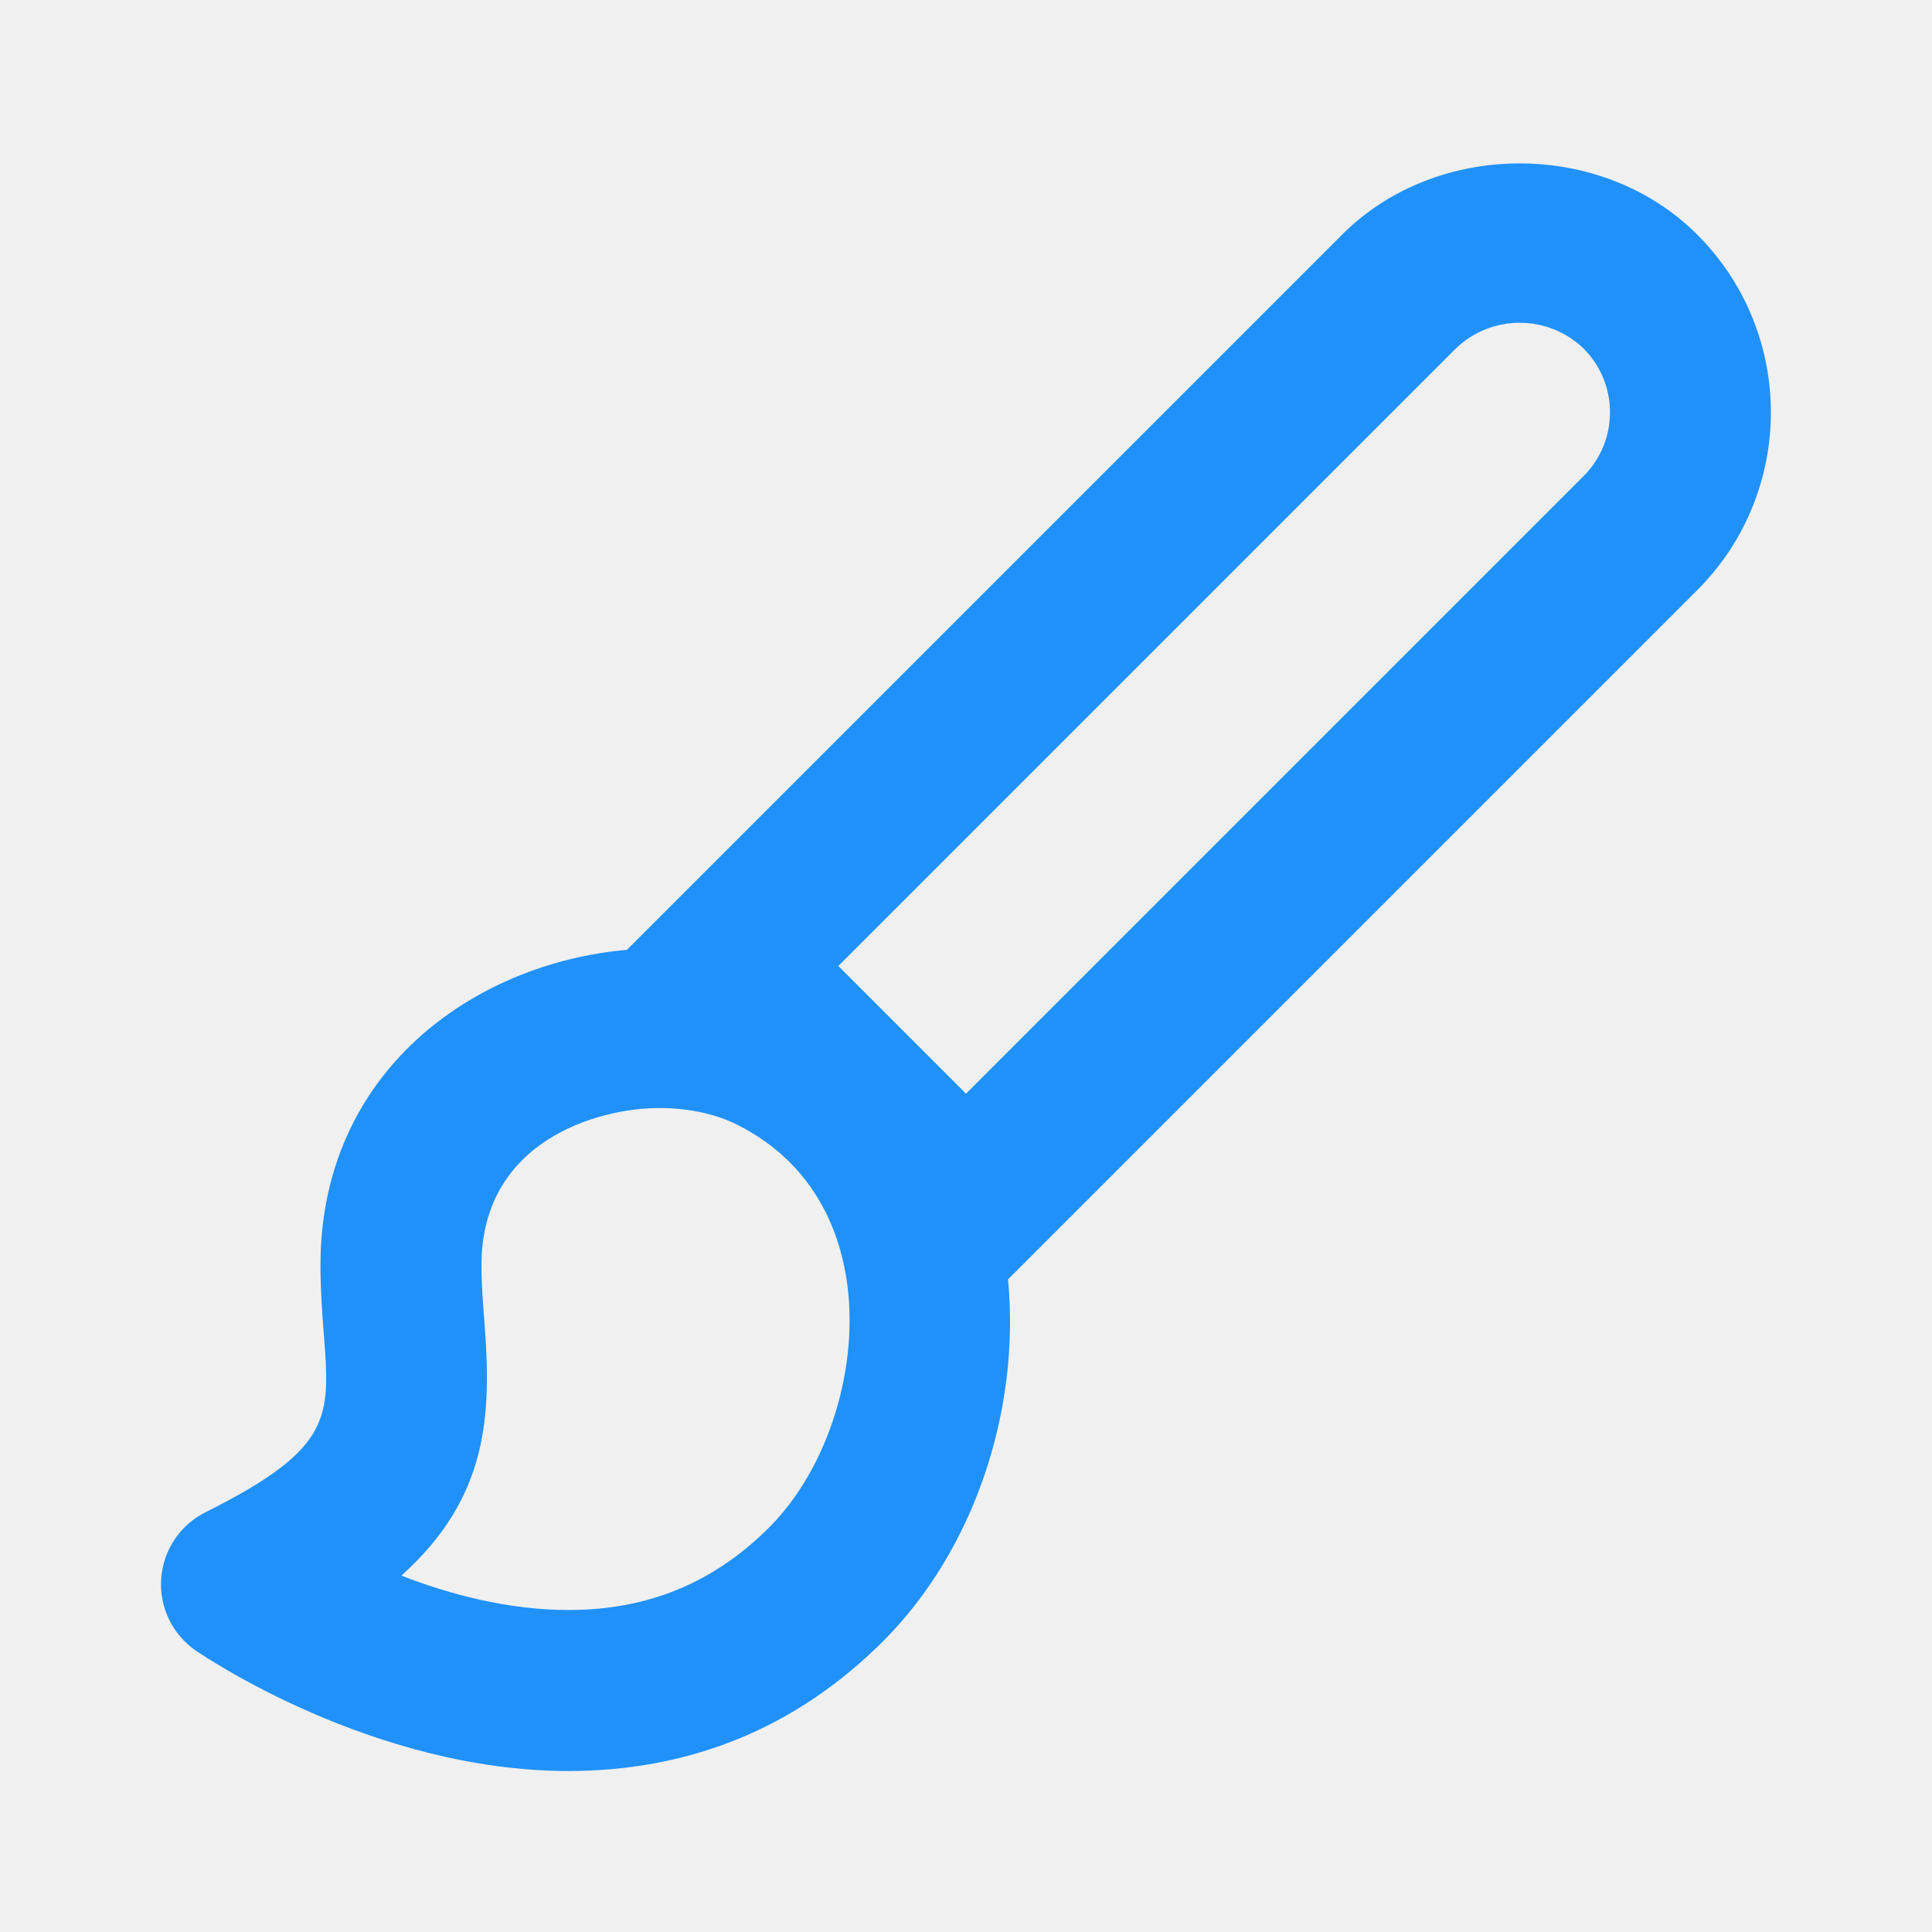
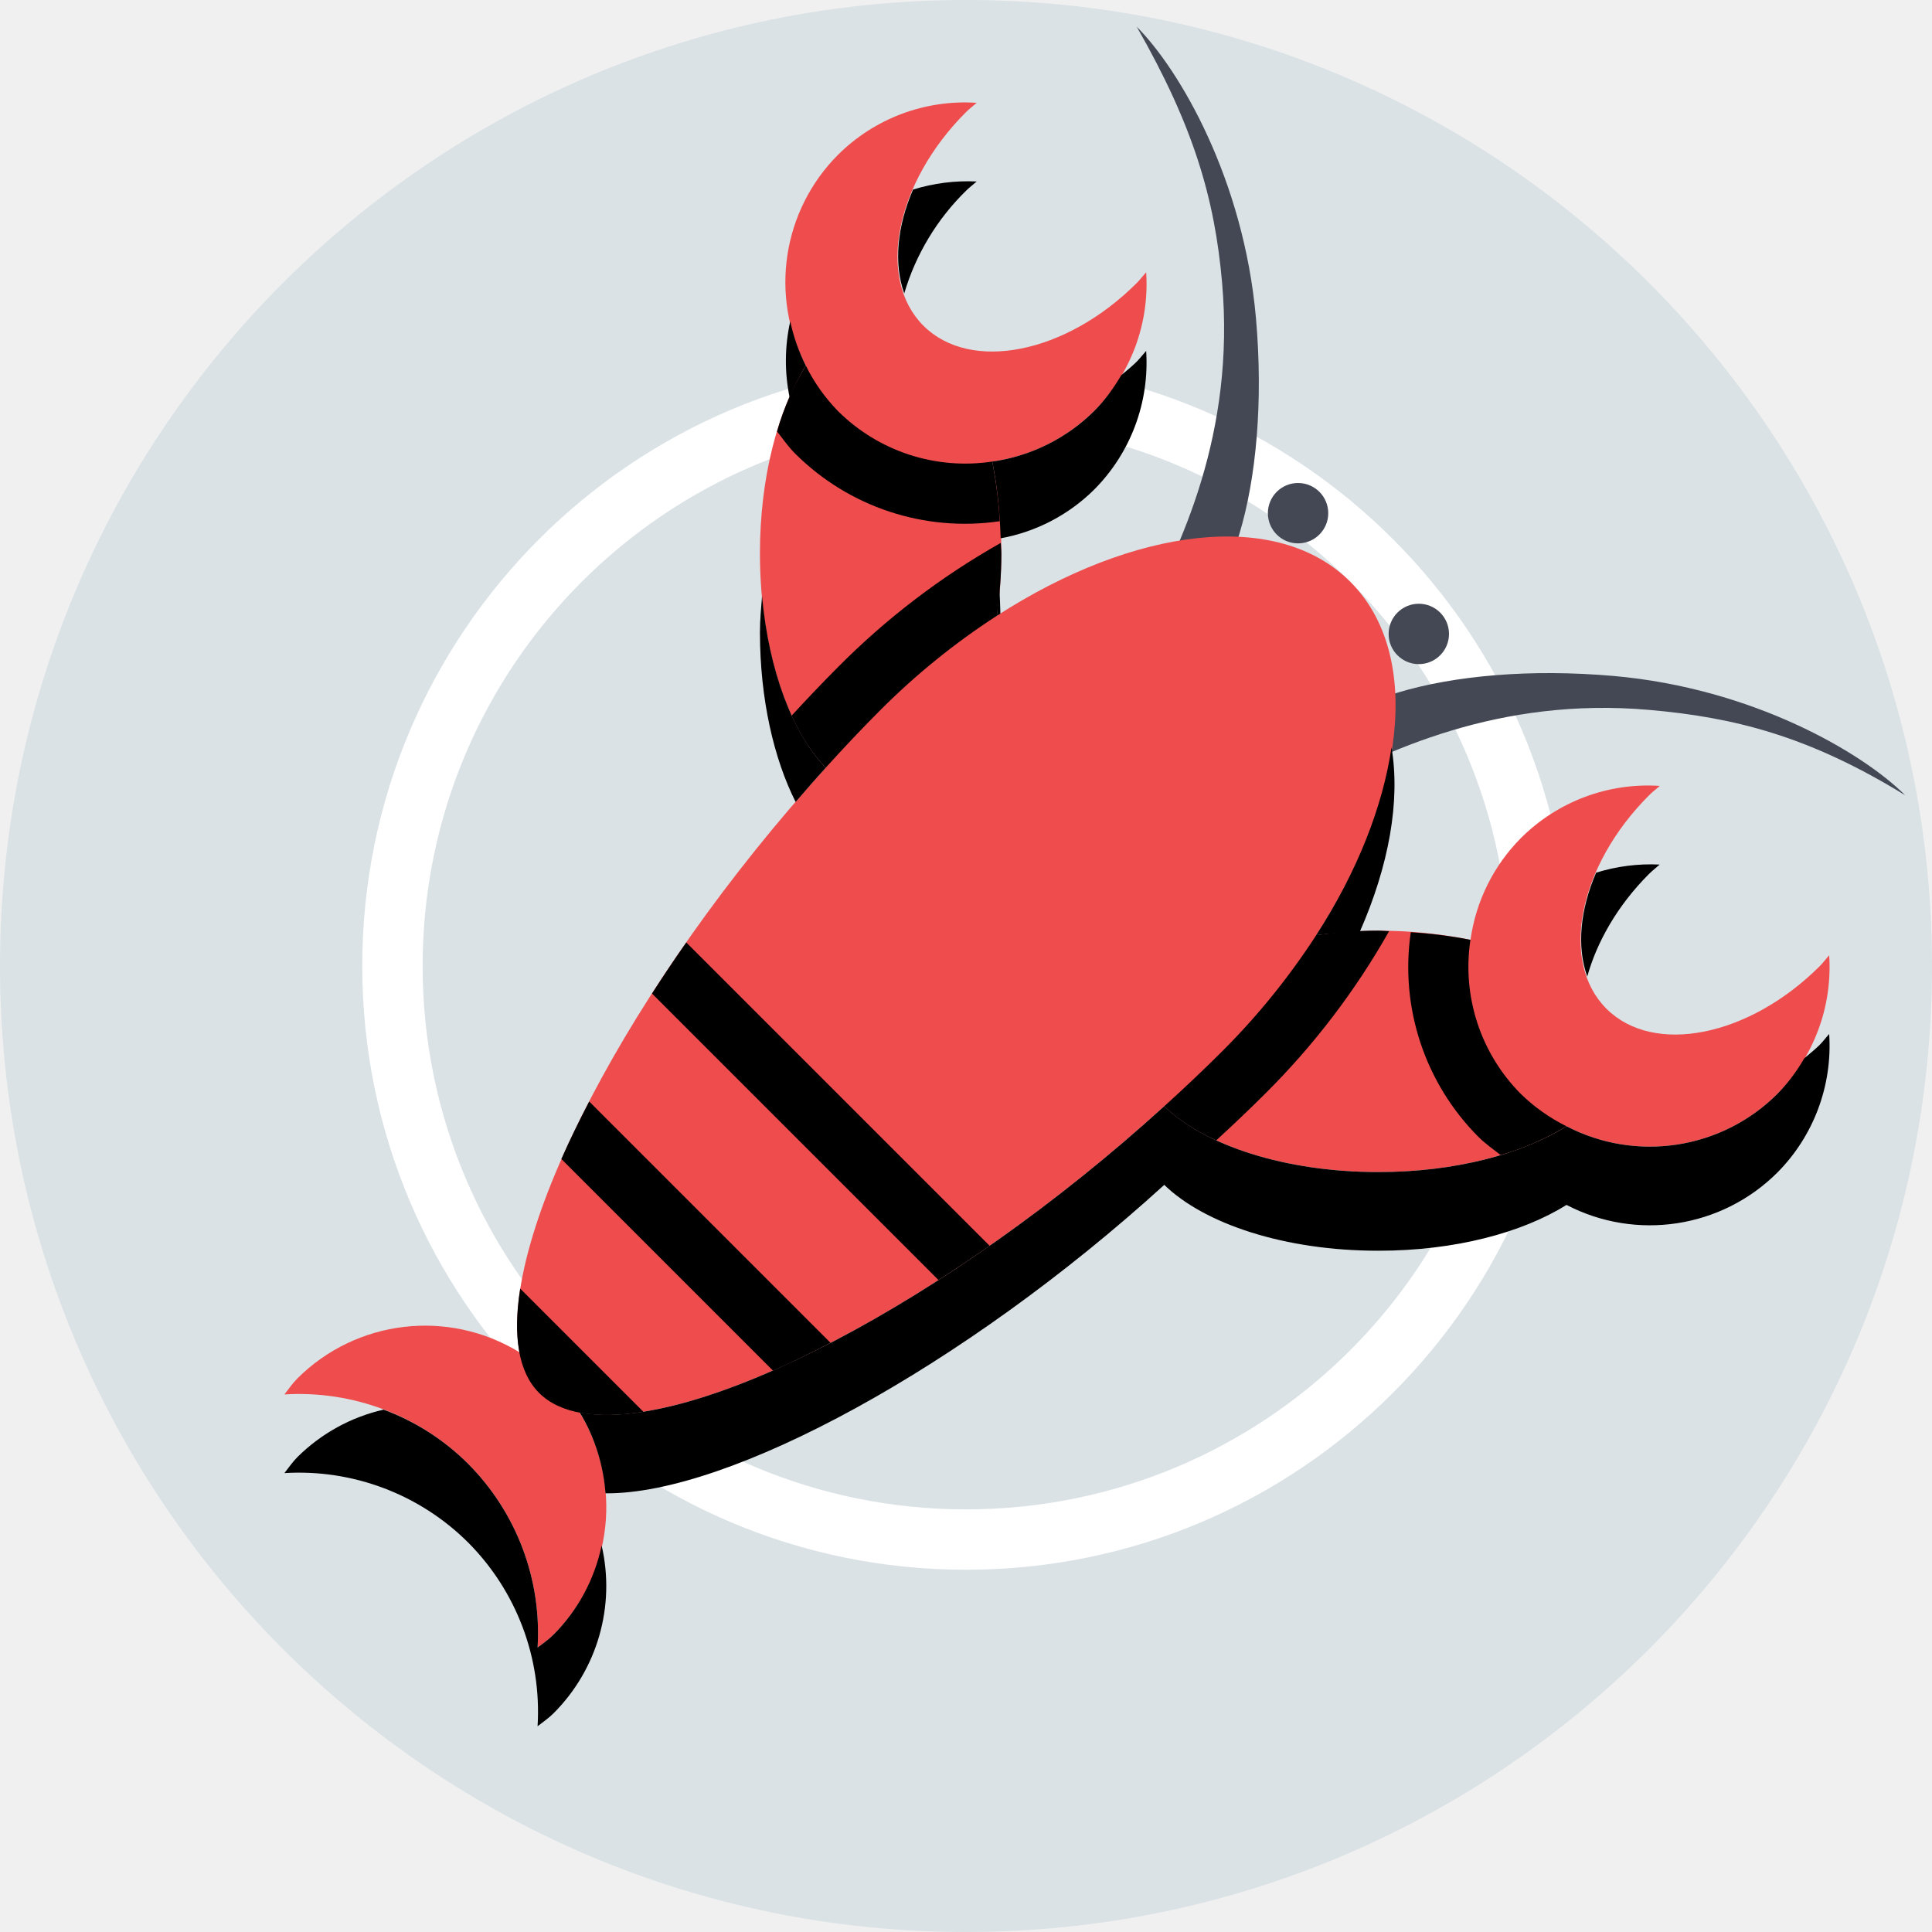
- <svg xmlns="http://www.w3.org/2000/svg" width="24" height="24" viewBox="0 0 24 24" style="fill:#2091F9;transform: ;msFilter:;">
-   <path d="M7.061 22c1.523 0 2.84-.543 3.91-1.613 1.123-1.123 1.707-2.854 1.551-4.494l8.564-8.564a3.123 3.123 0 0 0-.002-4.414c-1.178-1.18-3.234-1.18-4.412 0l-8.884 8.884c-1.913.169-3.807 1.521-3.807 3.919 0 .303.021.588.042.86.08 1.031.109 1.418-1.471 2.208a1.001 1.001 0 0 0-.122 1.717C2.52 20.563 4.623 22 7.061 22c-.001 0-.001 0 0 0zM18.086 4.328a1.144 1.144 0 0 1 1.586.002 1.12 1.12 0 0 1 0 1.584L12 13.586 10.414 12l7.672-7.672zM6.018 16.423c-.018-.224-.037-.458-.037-.706 0-1.545 1.445-1.953 2.21-1.953.356 0 .699.073.964.206.945.475 1.26 1.293 1.357 1.896.177 1.09-.217 2.368-.956 3.107C8.865 19.664 8.049 20 7.061 20H7.06c-.75 0-1.479-.196-2.074-.427 1.082-.973 1.121-1.989 1.032-3.15z" />
+ <svg xmlns="http://www.w3.org/2000/svg" width="800px" height="800px" viewBox="0 0 1024 1024" class="icon" version="1.1">
+   <path d="M512 512m-512 0a512 512 0 1 0 1024 0 512 512 0 1 0-1024 0Z" fill="#DAE2E5" />
+   <path d="M512 192C335.296 192 192 335.296 192 512s143.296 320 320 320 320-143.296 320-320S688.704 192 512 192z m0 608c-159.072 0-288-128.928-288-288s128.928-288 288-288 288 128.928 288 288-128.928 288-288 288z" fill="#FFFFFF" />
+   <path d="M874.016 376.256c44.864 3.904 84.576 13.728 135.776 45.248-22.624-22.624-80.832-56.736-154.592-63.232-88.064-7.68-161.952 14.592-164.96 49.824a27.808 27.808 0 0 0 2.016 12.704c41.952-23.136 102.624-51.488 181.76-44.544zM602.496 14.176c30.112 52.672 41.344 90.944 45.248 135.776 6.944 79.2-21.472 139.808-44.608 181.76a27.648 27.648 0 0 0 12.736 2.016c35.2-3.104 57.504-76.928 49.824-164.96-6.464-73.76-40.576-131.968-63.2-154.592z" fill="#434854" />
+   <path d="M964.576 512c-37.504 37.504-88.16 47.616-113.152 22.624s-14.88-75.616 22.624-113.12c1.824-1.824 3.808-3.296 5.664-4.96a95.264 95.264 0 0 0-73.536 27.584 95.136 95.136 0 0 0-26.784 54.016 240.576 240.576 0 0 0-81.728-2.464c47.04-72.832 56.768-148.544 18.016-187.328-38.784-38.752-114.464-28.992-187.328 18.016a247.36 247.36 0 0 0 2.4-32.896c0-17.312-1.76-33.792-4.864-48.832a95.232 95.232 0 0 0 54.016-26.784 95.264 95.264 0 0 0 27.584-73.536c-1.696 1.856-3.168 3.84-4.96 5.664-37.504 37.504-88.128 47.616-113.12 22.624s-14.912-75.68 22.592-113.184c1.824-1.824 3.808-3.264 5.664-4.928a95.264 95.264 0 0 0-73.536 27.584 95.584 95.584 0 0 0-17.024 111.68c-14.72 23.424-24.352 59.168-24.32 99.68 0.032 49.632 14.272 92.192 34.912 113.44-104 114.336-174.016 249.44-162.304 309.888a95.84 95.84 0 0 0-117.792 13.856c-2.624 2.624-4.608 5.6-6.848 8.448a127.04 127.04 0 0 1 97.376 36.8 127.04 127.04 0 0 1 36.8 97.376c2.848-2.24 5.824-4.224 8.448-6.848 32-32 36.448-80.8 13.856-117.792 60.448 11.712 195.52-58.304 309.856-162.304 21.248 20.672 63.84 34.944 113.472 34.912 40.576 0.032 76.288-9.6 99.712-24.288a95.68 95.68 0 0 0 111.68-17.056 95.36 95.36 0 0 0 27.552-73.536c-1.696 1.856-3.136 3.84-4.928 5.664z" fill="#EF4D4D" />
+   <path d="M720.672 493.984c15.584-35.456 21.6-69.504 16.864-97.888-4.608 31.2-17.984 65.6-39.936 99.552 7.424-0.992 15.264-1.312 23.072-1.664zM530.24 325.28c-0.192-4.992-0.256-10.048-0.736-14.88-0.416 5.312-0.48 10.848-1.152 15.968 0.608-0.384 1.28-0.672 1.888-1.088zM479.264 155.52A126.176 126.176 0 0 1 512 101.12c1.824-1.824 3.808-3.264 5.664-4.928a97.632 97.632 0 0 0-33.728 4.288c-8.544 19.776-10.272 39.328-4.672 55.04zM841.28 517.568c5.152-18.464 16.064-37.696 32.736-54.368 1.824-1.824 3.808-3.296 5.664-4.96a97.376 97.376 0 0 0-33.696 4.288c-8.544 19.744-10.336 39.328-4.704 55.04zM525.888 244.64c2.624 12.64 4 26.4 4.48 40.672a94.336 94.336 0 0 0 49.536-25.792 95.264 95.264 0 0 0 27.584-73.536c-1.696 1.856-3.168 3.84-4.96 5.664-2.656 2.656-5.472 4.832-8.256 7.232-3.968 6.72-8.576 13.184-14.368 18.976a95.52 95.52 0 0 1-54.016 26.784zM293.376 866.4c-2.624 2.624-5.6 4.608-8.448 6.848a127.04 127.04 0 0 0-36.8-97.376 125.184 125.184 0 0 0-44.8-28.736 94.72 94.72 0 0 0-45.728 25.184c-2.624 2.624-4.608 5.6-6.848 8.448a127.04 127.04 0 0 1 97.376 36.8 127.04 127.04 0 0 1 36.8 97.376c2.848-2.24 5.824-4.224 8.448-6.848a95.36 95.36 0 0 0 25.504-88.96 94.496 94.496 0 0 1-25.504 47.264zM427.104 193.792a97.728 97.728 0 0 1-8.256-23.488 96.128 96.128 0 0 0-0.32 40.416c2.624-6.08 5.408-11.936 8.576-16.928zM956.288 560.928a93.76 93.76 0 0 1-14.336 18.944 95.68 95.68 0 0 1-111.68 17.056c-23.424 14.688-59.168 24.32-99.712 24.288-49.632 0.032-92.224-14.24-113.472-34.912-114.304 104-249.408 174.016-309.856 162.304 8.064 13.216 12.544 27.936 13.696 42.88 65.472 0.576 189.792-66.72 296.16-163.488 21.248 20.672 63.84 34.944 113.472 34.912 40.576 0.032 76.288-9.6 99.712-24.288a95.68 95.68 0 0 0 111.68-17.056 95.36 95.36 0 0 0 27.552-73.536c-1.696 1.856-3.136 3.84-4.928 5.664-2.656 2.656-5.504 4.832-8.288 7.232zM437.696 406.912c-17.44-17.952-30.176-51.2-33.792-90.976-0.512 6.336-1.12 12.608-1.12 19.232 0.032 35.328 7.328 66.88 18.912 89.888 5.248-6.08 10.56-12.192 16-18.144z" fill="" />
+   <path d="M525.888 244.64a95.616 95.616 0 0 1-81.76-26.784 94.176 94.176 0 0 1-17.024-24.064 141.44 141.44 0 0 0-15.264 34.88c3.168 4 5.984 8.16 9.664 11.808a127.36 127.36 0 0 0 108.384 35.776 240.832 240.832 0 0 0-4-31.616zM806.144 579.872a95.552 95.552 0 0 1-26.784-81.76 242.24 242.24 0 0 0-31.616-4 127.36 127.36 0 0 0 35.776 108.384c3.648 3.68 7.808 6.496 11.808 9.664a141.152 141.152 0 0 0 34.912-15.232 95.264 95.264 0 0 1-24.096-17.056zM730.528 493.248c-11.456 0-22.336 0.96-32.896 2.4a374.4 374.4 0 0 1-49.888 61.6c-9.984 9.984-20.256 19.648-30.656 29.088 7.072 6.848 16.288 12.96 27.552 18.08 8.928-8.224 17.6-16.416 25.76-24.576a395.712 395.712 0 0 0 65.856-86.304c-1.952-0.032-3.744-0.288-5.728-0.288zM530.752 293.472c0-1.984-0.256-3.776-0.32-5.728a394.72 394.72 0 0 0-86.304 65.856c-8.128 8.16-16.352 16.768-24.544 25.696 5.12 11.328 11.232 20.576 18.08 27.584 9.44-10.4 19.072-20.672 29.056-30.624a374.912 374.912 0 0 1 61.632-49.888c1.44-10.56 2.4-21.44 2.4-32.896zM345.568 526.592l151.84 151.84c8.96-5.792 18.016-11.808 27.104-18.144l-160.768-160.768c-6.368 9.056-12.416 18.112-18.176 27.072zM297.536 614.304l112.16 112.16c9.856-4.32 20.096-9.344 30.496-14.752l-127.904-127.904c-5.408 10.4-10.432 20.672-14.752 30.496zM285.728 738.272c11.136 11.104 30.464 13.952 55.296 10.016l-65.312-65.312c-3.936 24.832-1.088 44.192 10.016 55.296z" fill="" />
+   <path d="M688 272m-16 0a16 16 0 1 0 32 0 16 16 0 1 0-32 0Z" fill="#434854" />
+   <path d="M752 336m-16 0a16 16 0 1 0 32 0 16 16 0 1 0-32 0Z" fill="#434854" />
</svg>
